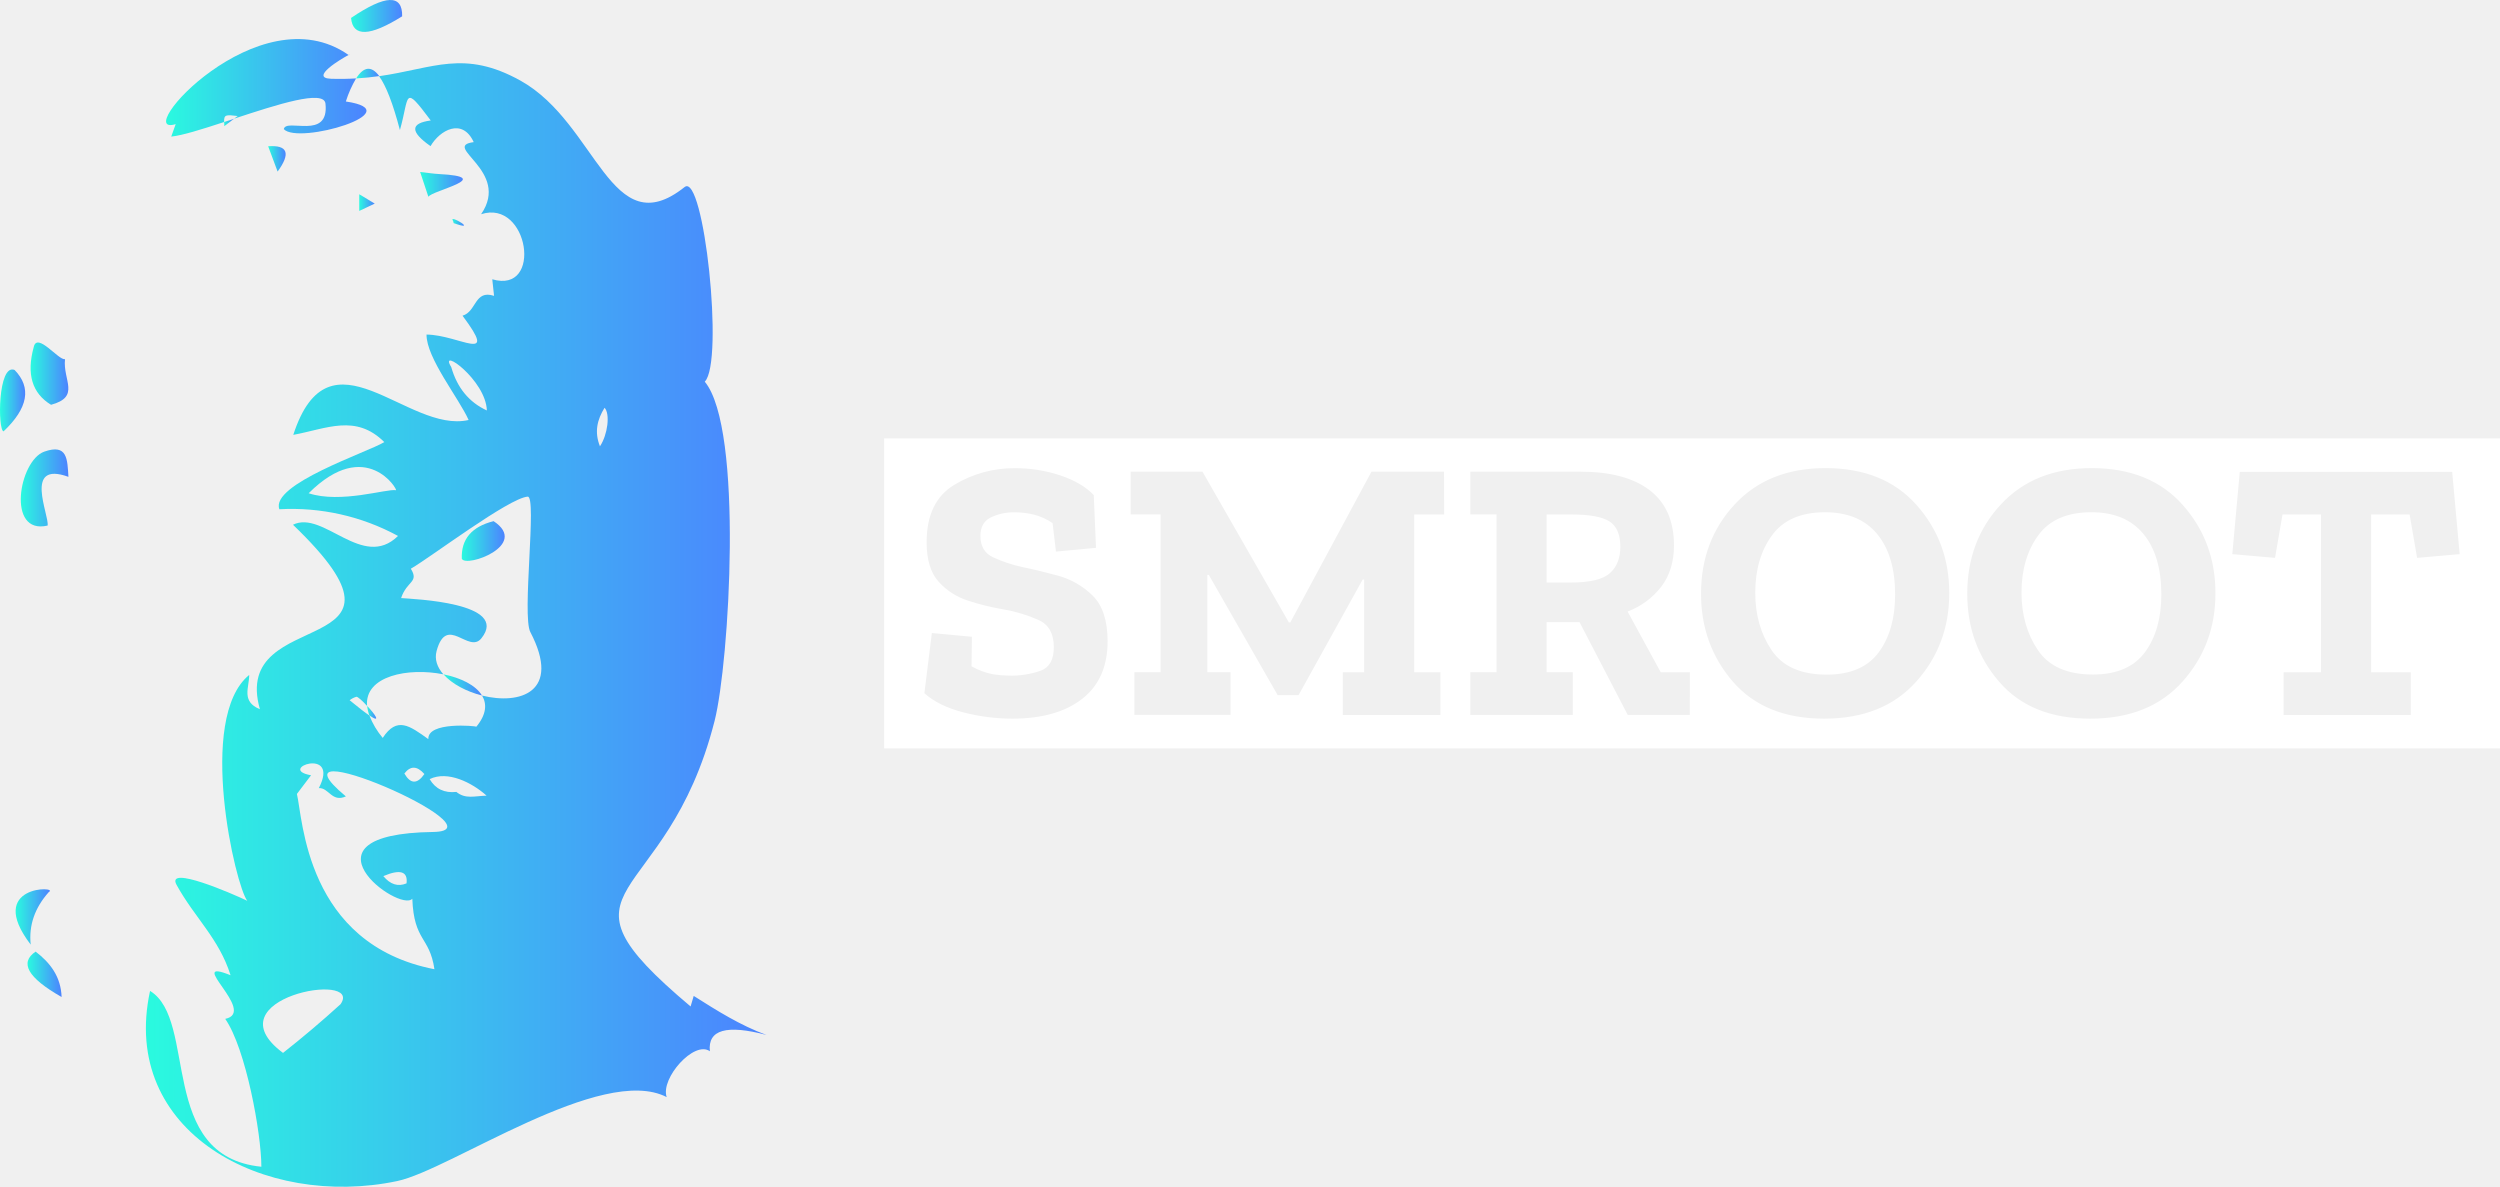
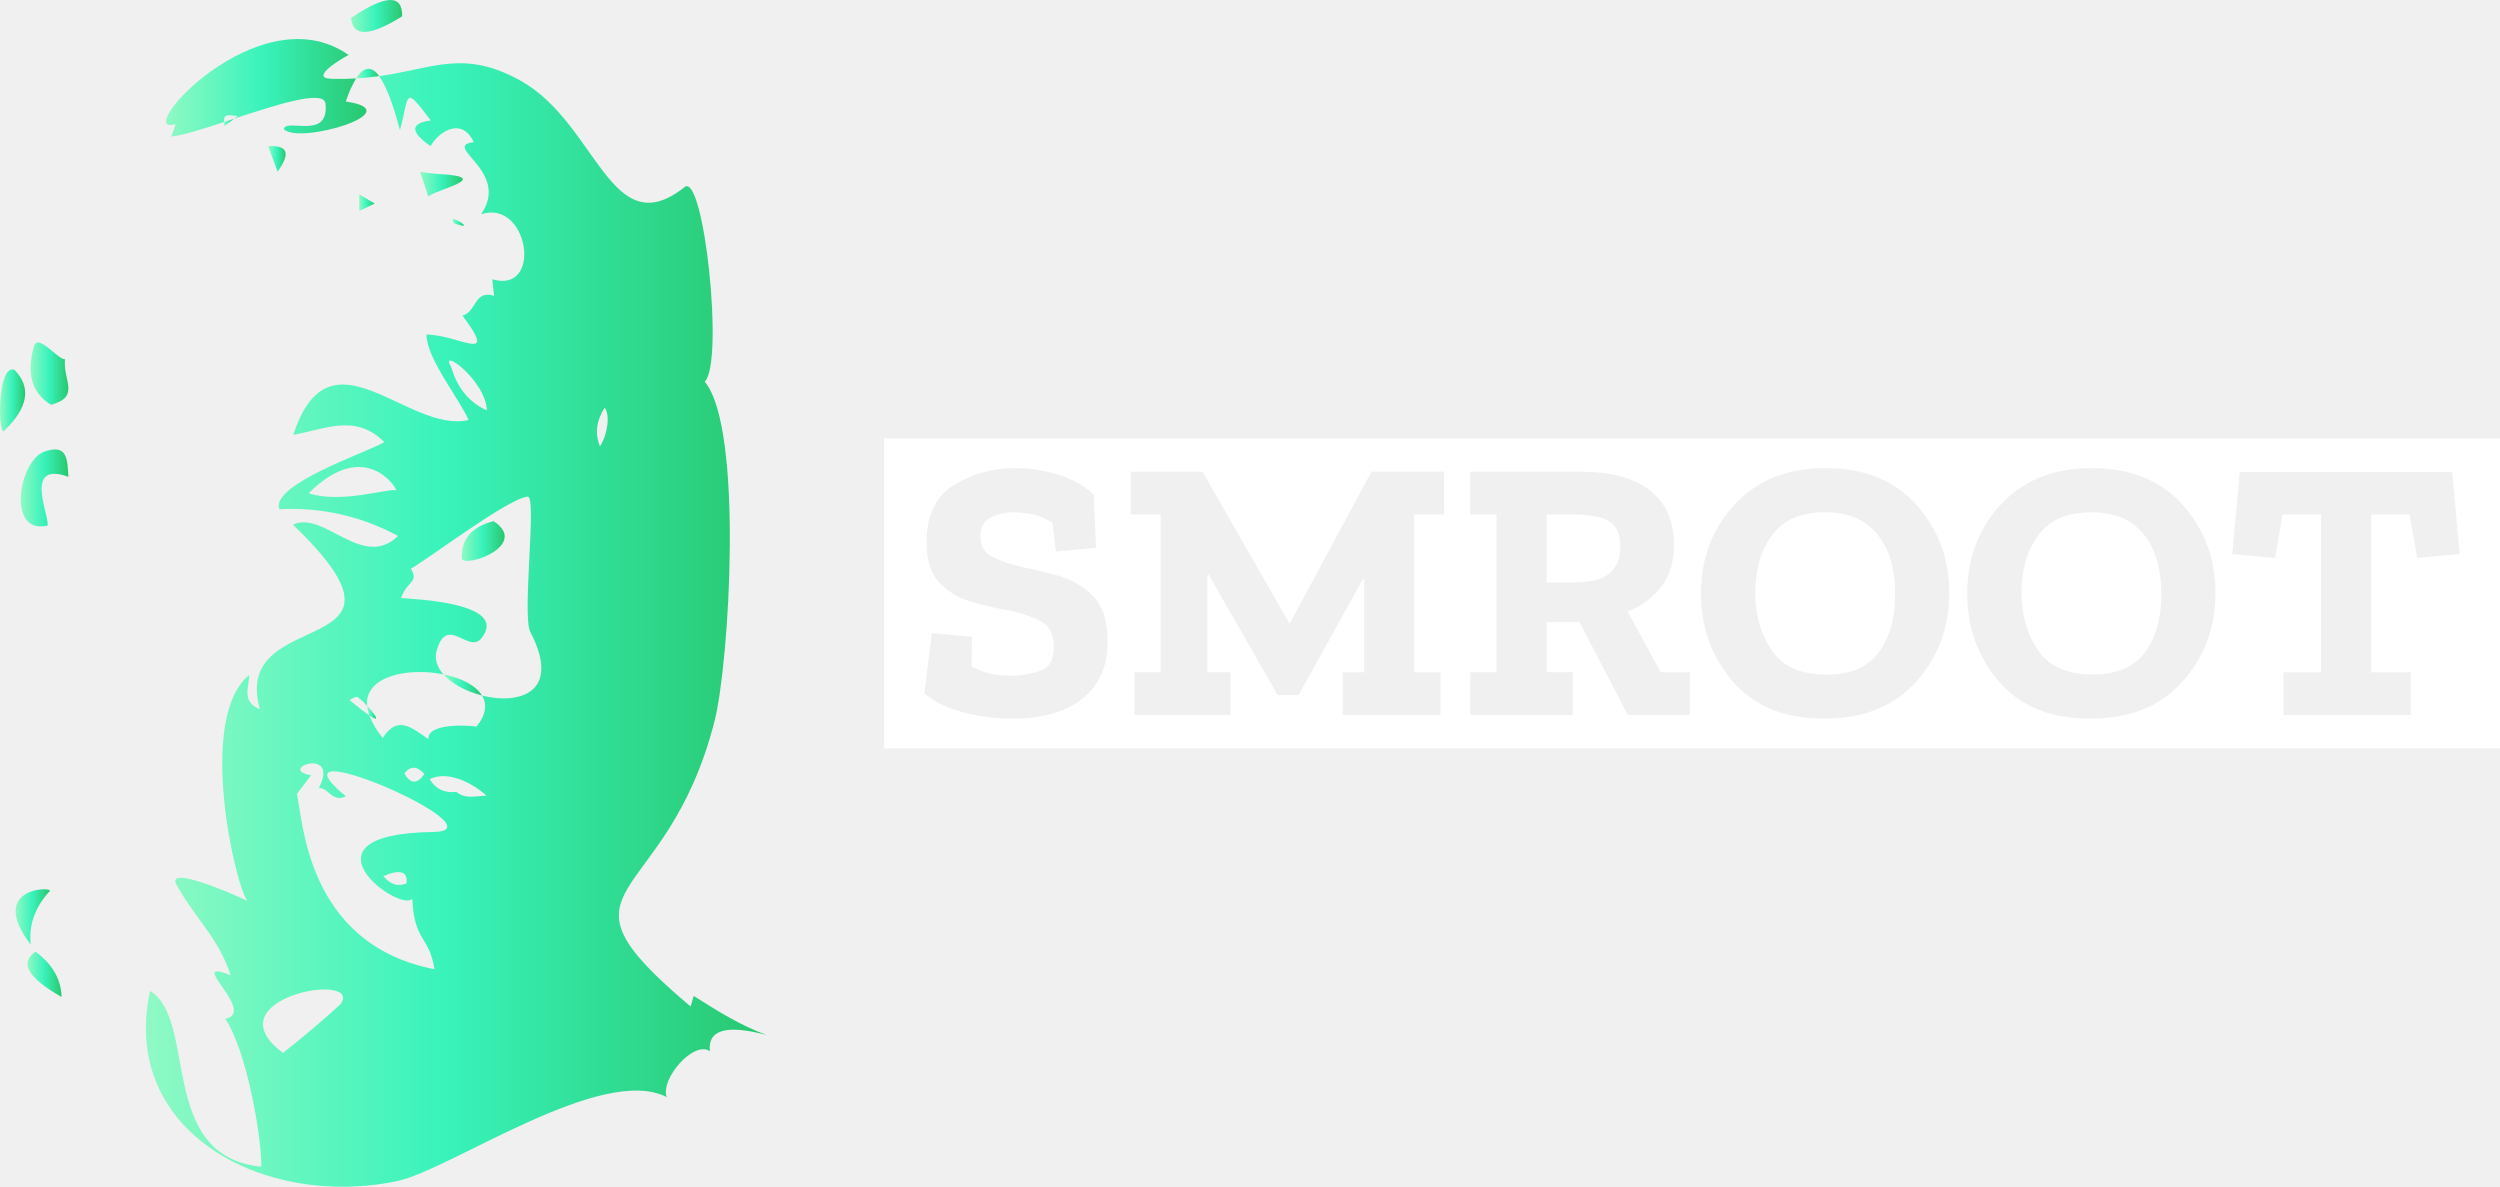
<svg xmlns="http://www.w3.org/2000/svg" xmlns:xlink="http://www.w3.org/1999/xlink" viewBox="0 0 936.33 444.48">
  <defs>
-     <style>.cls-1{fill:url(#Nowa_próbka_gradientu_1);}.cls-2{fill:url(#Nowa_próbka_gradientu_1-2);}.cls-3{fill:url(#Nowa_próbka_gradientu_1-3);}.cls-4{fill:url(#Nowa_próbka_gradientu_1-4);}.cls-5{fill:url(#Nowa_próbka_gradientu_1-5);}.cls-6{fill:url(#Nowa_próbka_gradientu_1-6);}.cls-7{fill:url(#Nowa_próbka_gradientu_1-7);}.cls-8{fill:url(#Nowa_próbka_gradientu_1-8);}.cls-9{fill:url(#Nowa_próbka_gradientu_1-9);}.cls-10{fill:url(#Nowa_próbka_gradientu_1-10);}.cls-11{fill:url(#Nowa_próbka_gradientu_1-11);}.cls-12{fill:url(#Nowa_próbka_gradientu_1-12);}.cls-13{fill:url(#Nowa_próbka_gradientu_1-13);}.cls-14{fill:url(#Nowa_próbka_gradientu_1-14);}.cls-15{fill:url(#Nowa_próbka_gradientu_1-15);}.cls-16{fill:url(#Nowa_próbka_gradientu_1-16);}.cls-17{fill:url(#Nowa_próbka_gradientu_1-17);}.cls-18{fill:url(#Nowa_próbka_gradientu_1-18);}.cls-19{fill:url(#Nowa_próbka_gradientu_1-19);}.cls-20{fill:url(#Nowa_próbka_gradientu_1-20);}.cls-21{fill:url(#Nowa_próbka_gradientu_1-21);}.cls-22{fill:url(#Nowa_próbka_gradientu_1-22);}.cls-23{fill:url(#Nowa_próbka_gradientu_1-23);}.cls-24{fill:url(#Nowa_próbka_gradientu_1-24);}.cls-25{fill:url(#Nowa_próbka_gradientu_1-25);}.cls-26{fill:#fff;}</style>
-     <linearGradient id="Nowa_próbka_gradientu_1" x1="83.94" y1="45.86" x2="87.68" y2="45.86" gradientUnits="userSpaceOnUse">
-       <stop offset="0" stop-color="#2afadf" />
-       <stop offset="1" stop-color="#4c83ff" />
+     <style>.cls-1{fill:url(#Gradient_bez_nazwy_75);}.cls-2{fill:url(#Gradient_bez_nazwy_75-2);}.cls-3{fill:url(#Gradient_bez_nazwy_75-3);}.cls-4{fill:url(#Gradient_bez_nazwy_75-4);}.cls-5{fill:url(#Gradient_bez_nazwy_75-5);}.cls-6{fill:url(#Gradient_bez_nazwy_75-6);}.cls-7{fill:url(#Gradient_bez_nazwy_75-7);}.cls-8{fill:url(#Gradient_bez_nazwy_75-8);}.cls-9{fill:url(#Gradient_bez_nazwy_75-9);}.cls-10{fill:url(#Gradient_bez_nazwy_75-10);}.cls-11{fill:url(#Gradient_bez_nazwy_75-11);}.cls-12{fill:url(#Gradient_bez_nazwy_75-12);}.cls-13{fill:url(#Gradient_bez_nazwy_75-13);}.cls-14{fill:url(#Gradient_bez_nazwy_75-14);}.cls-15{fill:url(#Gradient_bez_nazwy_75-15);}.cls-16{fill:url(#Gradient_bez_nazwy_75-16);}.cls-17{fill:url(#Gradient_bez_nazwy_75-17);}.cls-18{fill:url(#Gradient_bez_nazwy_75-18);}.cls-19{fill:url(#Gradient_bez_nazwy_75-19);}.cls-20{fill:url(#Gradient_bez_nazwy_75-20);}.cls-21{fill:url(#Gradient_bez_nazwy_75-21);}.cls-22{fill:url(#Gradient_bez_nazwy_75-22);}.cls-23{fill:url(#Gradient_bez_nazwy_75-23);}.cls-24{fill:url(#Gradient_bez_nazwy_75-24);}.cls-25{fill:url(#Gradient_bez_nazwy_75-25);}.cls-26{fill:#fff;}</style>
+     <linearGradient id="Gradient_bez_nazwy_75" x1="83.94" y1="45.86" x2="87.68" y2="45.86" gradientUnits="userSpaceOnUse">
+       <stop offset="0" stop-color="#90f9c4" />
+       <stop offset="0.48" stop-color="#39f3bb" />
+       <stop offset="1" stop-color="#28c76f" />
    </linearGradient>
-     <linearGradient id="Nowa_próbka_gradientu_1-2" x1="62.2" y1="32.9" x2="137.26" y2="32.9" xlink:href="#Nowa_próbka_gradientu_1" />
-     <linearGradient id="Nowa_próbka_gradientu_1-3" x1="130.57" y1="20.5" x2="131.08" y2="20.5" xlink:href="#Nowa_próbka_gradientu_1" />
-     <linearGradient id="Nowa_próbka_gradientu_1-4" x1="133.37" y1="27.57" x2="142.04" y2="27.57" xlink:href="#Nowa_próbka_gradientu_1" />
-     <linearGradient id="Nowa_próbka_gradientu_1-5" x1="137.52" y1="266.77" x2="140.89" y2="266.77" xlink:href="#Nowa_próbka_gradientu_1" />
-     <linearGradient id="Nowa_próbka_gradientu_1-6" x1="54.61" y1="234.07" x2="287.07" y2="234.07" xlink:href="#Nowa_próbka_gradientu_1" />
-     <linearGradient id="Nowa_próbka_gradientu_1-7" x1="166.1" y1="256.53" x2="180.53" y2="256.53" xlink:href="#Nowa_próbka_gradientu_1" />
-     <linearGradient id="Nowa_próbka_gradientu_1-8" x1="7.78" y1="182.74" x2="25.63" y2="182.74" xlink:href="#Nowa_próbka_gradientu_1" />
-     <linearGradient id="Nowa_próbka_gradientu_1-9" x1="11.46" y1="139.94" x2="25.6" y2="139.94" xlink:href="#Nowa_próbka_gradientu_1" />
-     <linearGradient id="Nowa_próbka_gradientu_1-10" x1="5.85" y1="343.42" x2="18.71" y2="343.42" xlink:href="#Nowa_próbka_gradientu_1" />
-     <linearGradient id="Nowa_próbka_gradientu_1-11" x1="0" y1="149.97" x2="9.44" y2="149.97" xlink:href="#Nowa_próbka_gradientu_1" />
-     <linearGradient id="Nowa_próbka_gradientu_1-12" x1="157.41" y1="69.06" x2="173.36" y2="69.06" xlink:href="#Nowa_próbka_gradientu_1" />
-     <linearGradient id="Nowa_próbka_gradientu_1-13" x1="10.31" y1="364.91" x2="23.07" y2="364.91" xlink:href="#Nowa_próbka_gradientu_1" />
-     <linearGradient id="Nowa_próbka_gradientu_1-14" x1="131.48" y1="5.98" x2="150.62" y2="5.98" xlink:href="#Nowa_próbka_gradientu_1" />
-     <linearGradient id="Nowa_próbka_gradientu_1-15" x1="169.44" y1="83.29" x2="173.79" y2="83.29" xlink:href="#Nowa_próbka_gradientu_1" />
-     <linearGradient id="Nowa_próbka_gradientu_1-16" x1="100.43" y1="59.49" x2="106.99" y2="59.49" xlink:href="#Nowa_próbka_gradientu_1" />
-     <linearGradient id="Nowa_próbka_gradientu_1-17" x1="134.55" y1="75.87" x2="140.35" y2="75.87" xlink:href="#Nowa_próbka_gradientu_1" />
-     <linearGradient id="Nowa_próbka_gradientu_1-18" x1="31.05" y1="116.47" x2="31.12" y2="116.47" xlink:href="#Nowa_próbka_gradientu_1" />
-     <linearGradient id="Nowa_próbka_gradientu_1-19" x1="32.14" y1="115.69" x2="32.15" y2="115.69" xlink:href="#Nowa_próbka_gradientu_1" />
-     <linearGradient id="Nowa_próbka_gradientu_1-20" x1="31.35" y1="116.18" x2="31.6" y2="116.18" xlink:href="#Nowa_próbka_gradientu_1" />
-     <linearGradient id="Nowa_próbka_gradientu_1-21" x1="32.15" y1="114.69" x2="34.86" y2="114.69" xlink:href="#Nowa_próbka_gradientu_1" />
-     <linearGradient id="Nowa_próbka_gradientu_1-22" x1="31.6" y1="115.89" x2="32.14" y2="115.89" xlink:href="#Nowa_próbka_gradientu_1" />
-     <linearGradient id="Nowa_próbka_gradientu_1-23" x1="31.12" y1="116.44" x2="31.13" y2="116.44" xlink:href="#Nowa_próbka_gradientu_1" />
-     <linearGradient id="Nowa_próbka_gradientu_1-24" x1="31.13" y1="116.35" x2="31.35" y2="116.35" xlink:href="#Nowa_próbka_gradientu_1" />
-     <linearGradient id="Nowa_próbka_gradientu_1-25" x1="172.95" y1="202.63" x2="189.02" y2="202.63" xlink:href="#Nowa_próbka_gradientu_1" />
+     <linearGradient id="Gradient_bez_nazwy_75-2" x1="62.2" y1="32.9" x2="137.26" y2="32.9" xlink:href="#Gradient_bez_nazwy_75" />
+     <linearGradient id="Gradient_bez_nazwy_75-3" x1="130.57" y1="20.5" x2="131.08" y2="20.5" xlink:href="#Gradient_bez_nazwy_75" />
+     <linearGradient id="Gradient_bez_nazwy_75-4" x1="133.37" y1="27.57" x2="142.04" y2="27.57" xlink:href="#Gradient_bez_nazwy_75" />
+     <linearGradient id="Gradient_bez_nazwy_75-5" x1="137.52" y1="266.77" x2="140.89" y2="266.77" xlink:href="#Gradient_bez_nazwy_75" />
+     <linearGradient id="Gradient_bez_nazwy_75-6" x1="54.61" y1="234.07" x2="287.07" y2="234.07" xlink:href="#Gradient_bez_nazwy_75" />
+     <linearGradient id="Gradient_bez_nazwy_75-7" x1="166.1" y1="256.53" x2="180.53" y2="256.53" xlink:href="#Gradient_bez_nazwy_75" />
+     <linearGradient id="Gradient_bez_nazwy_75-8" x1="7.78" y1="182.74" x2="25.63" y2="182.74" xlink:href="#Gradient_bez_nazwy_75" />
+     <linearGradient id="Gradient_bez_nazwy_75-9" x1="11.46" y1="139.94" x2="25.6" y2="139.94" xlink:href="#Gradient_bez_nazwy_75" />
+     <linearGradient id="Gradient_bez_nazwy_75-10" x1="5.85" y1="343.42" x2="18.71" y2="343.42" xlink:href="#Gradient_bez_nazwy_75" />
+     <linearGradient id="Gradient_bez_nazwy_75-11" x1="0" y1="149.97" x2="9.44" y2="149.97" xlink:href="#Gradient_bez_nazwy_75" />
+     <linearGradient id="Gradient_bez_nazwy_75-12" x1="157.41" y1="69.06" x2="173.36" y2="69.06" xlink:href="#Gradient_bez_nazwy_75" />
+     <linearGradient id="Gradient_bez_nazwy_75-13" x1="10.31" y1="364.91" x2="23.07" y2="364.91" xlink:href="#Gradient_bez_nazwy_75" />
+     <linearGradient id="Gradient_bez_nazwy_75-14" x1="131.48" y1="5.98" x2="150.62" y2="5.98" xlink:href="#Gradient_bez_nazwy_75" />
+     <linearGradient id="Gradient_bez_nazwy_75-15" x1="169.44" y1="83.29" x2="173.79" y2="83.29" xlink:href="#Gradient_bez_nazwy_75" />
+     <linearGradient id="Gradient_bez_nazwy_75-16" x1="100.43" y1="59.49" x2="106.99" y2="59.49" xlink:href="#Gradient_bez_nazwy_75" />
+     <linearGradient id="Gradient_bez_nazwy_75-17" x1="134.55" y1="75.87" x2="140.35" y2="75.87" xlink:href="#Gradient_bez_nazwy_75" />
+     <linearGradient id="Gradient_bez_nazwy_75-18" x1="31.05" y1="116.47" x2="31.12" y2="116.47" xlink:href="#Gradient_bez_nazwy_75" />
+     <linearGradient id="Gradient_bez_nazwy_75-19" x1="32.14" y1="115.69" x2="32.15" y2="115.69" xlink:href="#Gradient_bez_nazwy_75" />
+     <linearGradient id="Gradient_bez_nazwy_75-20" x1="31.35" y1="116.18" x2="31.6" y2="116.18" xlink:href="#Gradient_bez_nazwy_75" />
+     <linearGradient id="Gradient_bez_nazwy_75-21" x1="32.15" y1="114.69" x2="34.86" y2="114.69" xlink:href="#Gradient_bez_nazwy_75" />
+     <linearGradient id="Gradient_bez_nazwy_75-22" x1="31.6" y1="115.89" x2="32.14" y2="115.89" xlink:href="#Gradient_bez_nazwy_75" />
+     <linearGradient id="Gradient_bez_nazwy_75-23" x1="31.12" y1="116.44" x2="31.13" y2="116.44" xlink:href="#Gradient_bez_nazwy_75" />
+     <linearGradient id="Gradient_bez_nazwy_75-24" x1="31.13" y1="116.35" x2="31.35" y2="116.35" xlink:href="#Gradient_bez_nazwy_75" />
+     <linearGradient id="Gradient_bez_nazwy_75-25" x1="172.95" y1="202.63" x2="189.02" y2="202.63" xlink:href="#Gradient_bez_nazwy_75" />
  </defs>
  <g id="Warstwa_2" data-name="Warstwa 2">
    <g id="Warstwa_1-2" data-name="Warstwa 1">
      <path class="cls-1" d="M84,47.25l3.65-2.78L83.94,45.7C84,46.15,84,46.66,84,47.25Z" />
      <path class="cls-2" d="M124,29.5c-8.26-.29,3.86-7.5,6.55-8.91C96.9-3.07,48.59,51.73,65.8,46.49l-1.67,4.67c4.16-.42,11.61-2.77,19.81-5.46-.09-2.79.61-2.79,5.09-2.25l-1.35,1c16.15-5.31,33.65-11,34.22-5.65,1.48,13.91-14.78,5.25-15.61,9.56,5.48,6,48.11-6.67,23.24-10.35a41.43,41.43,0,0,1,3.84-8.65C130.44,29.55,127.35,29.61,124,29.5Z" />
      <path class="cls-3" d="M130.57,20.59l.08.06C131.3,20.25,131.16,20.28,130.57,20.59Z" />
      <path class="cls-4" d="M133.37,29.38c3.08-.18,6-.49,8.67-.88Q137.66,22.61,133.37,29.38Z" />
      <path class="cls-5" d="M137.52,264.38a13.93,13.93,0,0,0,.82,3.59C143,271.1,140.41,267.47,137.52,264.38Z" />
      <path class="cls-6" d="M259.82,373c-.6,2-.86,2.88-1.17,3.95-56.45-47.43-9.2-35.23,9-107,5.5-21.68,10.89-109.39-3.69-127,7.3-7.36-.34-78.64-7.57-72.88-27.67,22-32.69-23.85-61.42-39.85-21.18-11.79-32.58-4.59-53-1.68q3.87,5.19,7.81,20.18c3.67-12.91,1.16-17.44,11.55-3.6q-11.6,1.56-.08,9.61c3.48-6,11.92-10.73,16.17-1.5-12.37,1.63,14,10.68,2.77,27,17.83-5.8,23.28,30,4.18,24.37.24,2.18.42,3.86.67,6.21-7.37-2.42-6.51,5.89-11.81,7.43,13.72,18.34-1.13,7.22-13.48,7.06-.1,8.73,12.09,23.78,15.76,32-22.9,5.29-52.08-36.2-65.67,5.57,12.51-2.3,23.36-7.95,34.1,2.71-6.16,3.75-42.78,15.83-39.31,25.15a83.43,83.43,0,0,1,44.44,10c-13.22,13-27.95-9.83-39.34-4.2,54.15,52-23.79,29.12-12.39,69.1-7.09-2.92-4-8.12-4-12.85-19.85,16.18-5.09,79.26-.72,84.6C87,334.68,62,323.86,66.12,331.39c6.79,12.36,15.9,20.08,20.23,33.87-17.63-7.11,10.31,13.79-2,16.34,7.73,11.08,13.54,43,13.54,55.38-39.08-3.87-23.69-54.93-41.69-65.85C44.69,424,99,452.85,148.8,442.34c19.89-4.2,76.65-44,100.89-31.44-2.4-7.06,10.36-21.37,16.18-17.17q-1.26-12.08,21.2-6.1C277.31,384.05,268.55,378.54,259.82,373ZM256,229.17c12.12,4.81,1.52.6,0,0ZM148.28,183.6c-3.31-.65-20.66,5.09-32.68,1.14C137.16,163.2,149.26,183.79,148.28,183.6ZM169,137.48c-4.9-7.91,13,4.86,13.34,16.25Q172.34,149.13,169,137.48ZM127.55,376.1Q117.1,385.61,106,394.35C78.43,373.8,136.37,363.47,127.55,376.1Zm34.65-64.5c-53.06.73-12.51,30.44-7.78,25,.63,16.11,6.46,14,8.29,26.41-48.28-9.43-49.28-56.63-51.51-65.65l5.3-7c-13.28-2.33,11.06-10.94,2.91,4.81,3.76-.2,4.86,5.47,10.13,3.11C97.08,271.22,190.18,311.22,162.2,311.6Zm-9.94,19.25q-4.78,2-8.69-2.72Q153.08,324.1,152.26,330.85Zm-.81-41.14q3.39-4.45,7.5.19Q154.92,295.68,151.45,289.71Zm19.47,6.89q-6.76.72-10-4.8c6.76-3.3,15.9,1.33,21.32,6.2C177.66,298.12,174.39,299.4,170.92,296.6Zm9.61-36.1c1.91,3.17,1.65,7.1-2.11,11.66-.26-.25-18.3-2-18,4.66-7-5-11.73-8.61-17.08-.45a30.2,30.2,0,0,1-5-8.4c-1.56-1.05-3.93-2.86-7.39-5.71a7.53,7.53,0,0,1,2.53-1.3c.47-.09,2.31,1.57,4,3.42-1-11.26,15.47-14.47,28.58-11.82-2.29-2.6-3.39-5.6-2.54-8.75,3.79-13.92,12,1.26,16.78-4.75C191,225.68,154.77,224.38,150.23,224c2.15-6.52,6.81-5.82,3.64-11,7.55-4.35,36.66-26.43,43.76-27,3.57-.27-2.22,44.64,1,50.73C210.42,259.3,194.62,264.07,180.53,260.5Zm44.17-93.34c-2.12-5.3-1.09-9.89,1.73-14.44C228.58,155,227.61,162.81,224.7,167.16Z" />
      <path class="cls-7" d="M166.1,252.56c3.18,3.62,8.66,6.48,14.43,7.94C178.18,256.61,172.55,253.87,166.1,252.56Z" />
      <path class="cls-8" d="M16.61,169.14c-9.53,3.34-14.29,31.35,1.22,27.7.68-3.86-9.19-24.38,7.8-18.25C25.21,172,25.3,166.1,16.61,169.14Z" />
      <path class="cls-9" d="M19.12,151.61c11.14-3.05,4.34-9.19,5.23-17.1-2.37.58-10.44-10.32-11.72-4.53Q8.47,145.16,19.12,151.61Z" />
      <path class="cls-10" d="M11.5,353.79Q10.36,343,18.28,334.1C22.47,331.86-5.78,331.21,11.5,353.79Z" />
      <path class="cls-11" d="M5.46,138.56c-6.28-2.55-6.36,22.56-4.13,23Q15.12,148.47,5.46,138.56Z" />
      <path class="cls-12" d="M164.36,65.18c-2.16-.12-4.3-.47-7-.77,1.05,3.16,1.87,5.66,3.08,9.3C161.75,71.32,186.11,66.31,164.36,65.18Z" />
      <path class="cls-13" d="M13.34,356.41q-9.25,6.22,9.73,17C22.81,365.79,18.82,360.61,13.34,356.41Z" />
      <path class="cls-14" d="M150.62,6.11q.25-12.51-19.14.61Q132.43,17.49,150.62,6.11Z" />
      <path class="cls-15" d="M169.59,82.56a2.24,2.24,0,0,1,.3,1C179.54,87,168.05,80.14,169.59,82.56Z" />
      <path class="cls-16" d="M100.43,54.78c1.23,3.29,2.29,6.12,3.54,9.48Q111.44,54,100.43,54.78Z" />
      <path class="cls-17" d="M134.55,79l5.8-2.75-5.8-3.49Z" />
      <path class="cls-18" d="M31.12,116.44Z" />
      <path class="cls-19" d="M32.14,115.7h0Z" />
      <path class="cls-20" d="M31.35,116.27l.25-.18Z" />
      <path class="cls-21" d="M34,114.36l-1.81,1.33Z" />
      <path class="cls-22" d="M31.6,116.09l.54-.39Z" />
      <path class="cls-23" d="M31.12,116.44h0Z" />
      <path class="cls-24" d="M31.13,116.43l.22-.16Z" />
      <path class="cls-25" d="M184.87,195.19q-12.35,3.1-11.91,14.08C174.49,212.75,198.46,204.17,184.87,195.19Z" />
      <path class="cls-26" d="M602.78,195.28q-4.06-2.59-14.28-2.59h-9.25v25.49h9q10.77,0,14.7-3.5t3.92-10Q606.84,197.88,602.78,195.28Z" />
      <path class="cls-26" d="M683.59,191.85q-13.59,0-19.89,8.61T657.4,222q0,12.47,6.16,21.57t20.59,9.1q13.3,0,19.47-8.33t6.16-21.64q0-14.57-6.72-22.69T683.59,191.85Z" />
      <path class="cls-26" d="M783.31,191.85q-13.59,0-19.89,8.61t-6.3,21.5q0,12.47,6.16,21.57t20.59,9.1q13.29,0,19.46-8.33t6.16-21.64q0-14.57-6.72-22.69T783.31,191.85Z" />
      <path class="cls-26" d="M331.13,164.19v116.1h605.2V164.19Zm74.18,97.55q-9.53,7.42-26.19,7.42a73.43,73.43,0,0,1-18.42-2.38q-9.17-2.38-14.49-7.15l2.8-22.54,15,1.4-.14,11.06a26.22,26.22,0,0,0,8.13,3,40.18,40.18,0,0,0,5.74.49,33.35,33.35,0,0,0,12.18-1.89q4.77-1.89,4.77-8.75,0-7.56-5.61-10.15a55.51,55.51,0,0,0-13.16-4A91.76,91.76,0,0,1,362.66,225a25.14,25.14,0,0,1-11.13-7.14q-4.48-5-4.48-14.78,0-15.26,10.36-21.49a43.17,43.17,0,0,1,22.69-6.24,53.34,53.34,0,0,1,17.09,2.73q8.12,2.74,12.46,7.36l.84,19.74-15,1.41-1.26-10.65a21.28,21.28,0,0,0-7.08-3.22,30.22,30.22,0,0,0-6.93-.84,19.73,19.73,0,0,0-9.31,2c-2.48,1.31-3.71,3.6-3.71,6.86q0,5.75,4.76,8a53.35,53.35,0,0,0,10.92,3.64q5.6,1.13,13.1,3.15A29.67,29.67,0,0,1,409.16,223q5.67,5.53,5.67,17.16Q414.83,254.32,405.31,261.74Zm135.57-69.05H529.67v59.1h9.81v16H502.92v-16h8V217.06h-.56l-24,43.28h-7.84l-25.77-45h-.56v36.41h8.68v16h-36v-16h9.8v-59.1h-11.2v-16h26.89l32.35,56.45h.56l30.39-56.45h27.17Zm92,75.07H609.64L591.58,233H579.25v18.76h9.81v16H550.68v-16h9.81v-59.1h-9.81v-16h41.18q16.93,0,26,6.94t9.1,20.65q0,9.25-4.76,15.48a28.63,28.63,0,0,1-12.61,9.31L622,251.79h10.92Zm84.8-12.47q-12.39,13.88-34.52,13.87T649,255.29q-11.91-13.86-11.91-32.91,0-19.89,12.61-33.47t34-13.59q21.84,0,34.1,13.8t12.26,33Q730.09,241.44,717.69,255.29Zm99.72,0q-12.4,13.88-34.52,13.87-22.27,0-34.18-13.87t-11.9-32.91q0-19.89,12.6-33.47t34-13.59q21.84,0,34.1,13.8t12.25,33Q829.8,241.44,817.41,255.29Zm87.88-46.35-2.8-16.25H888.06v59.1h14.85v16H855.29v-16h14v-59.1H854.87l-2.8,16.25-16-1.4,2.8-30.82h79.55l2.8,30.82Z" />
    </g>
  </g>
</svg>
